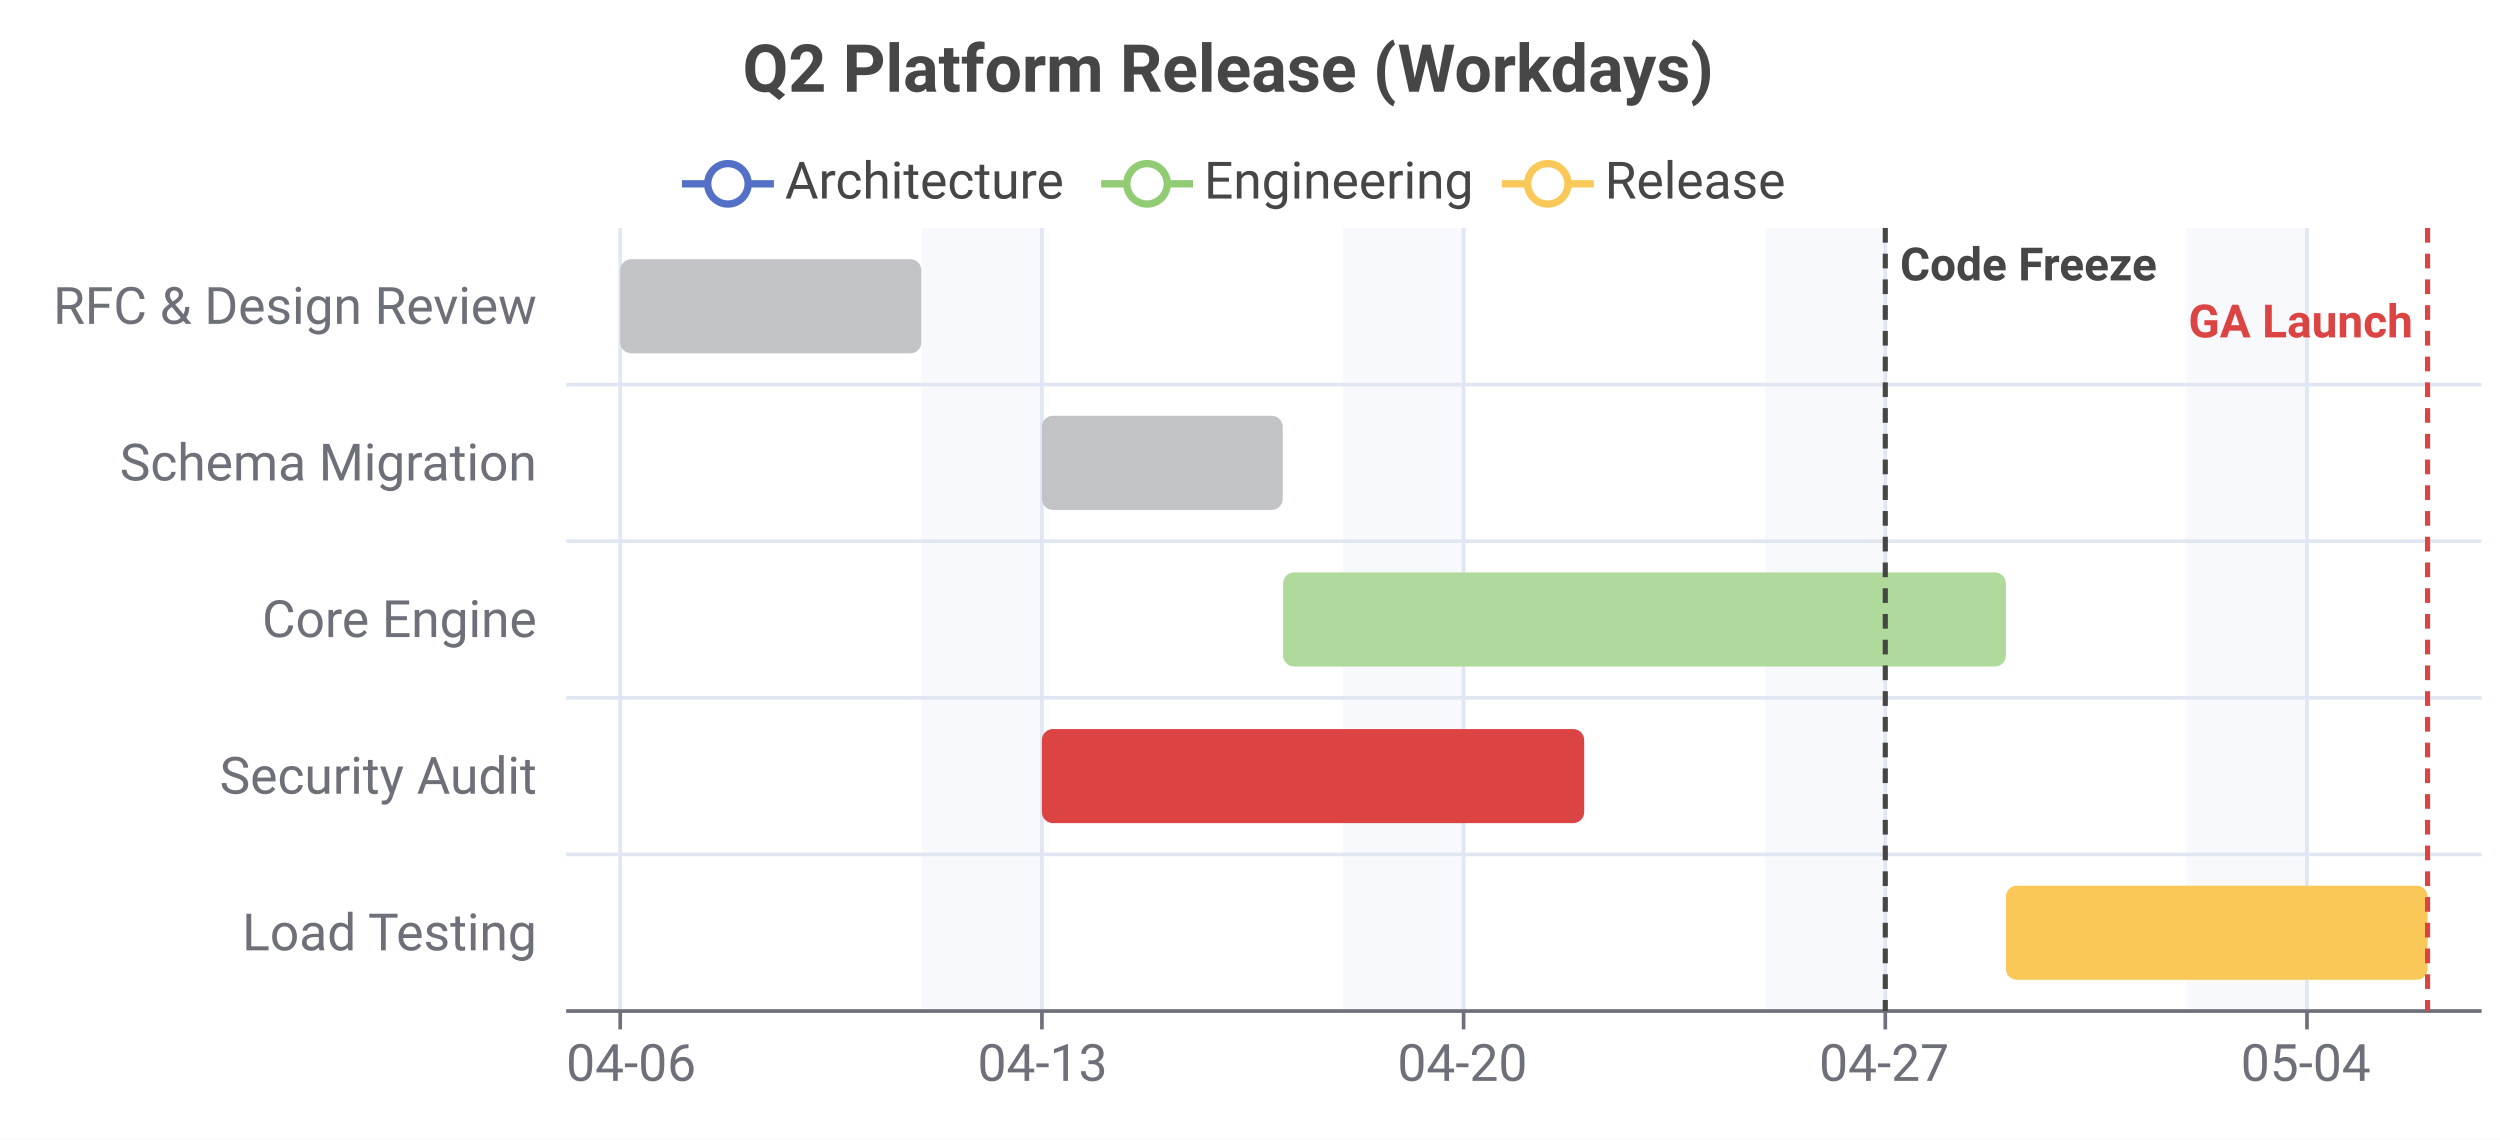
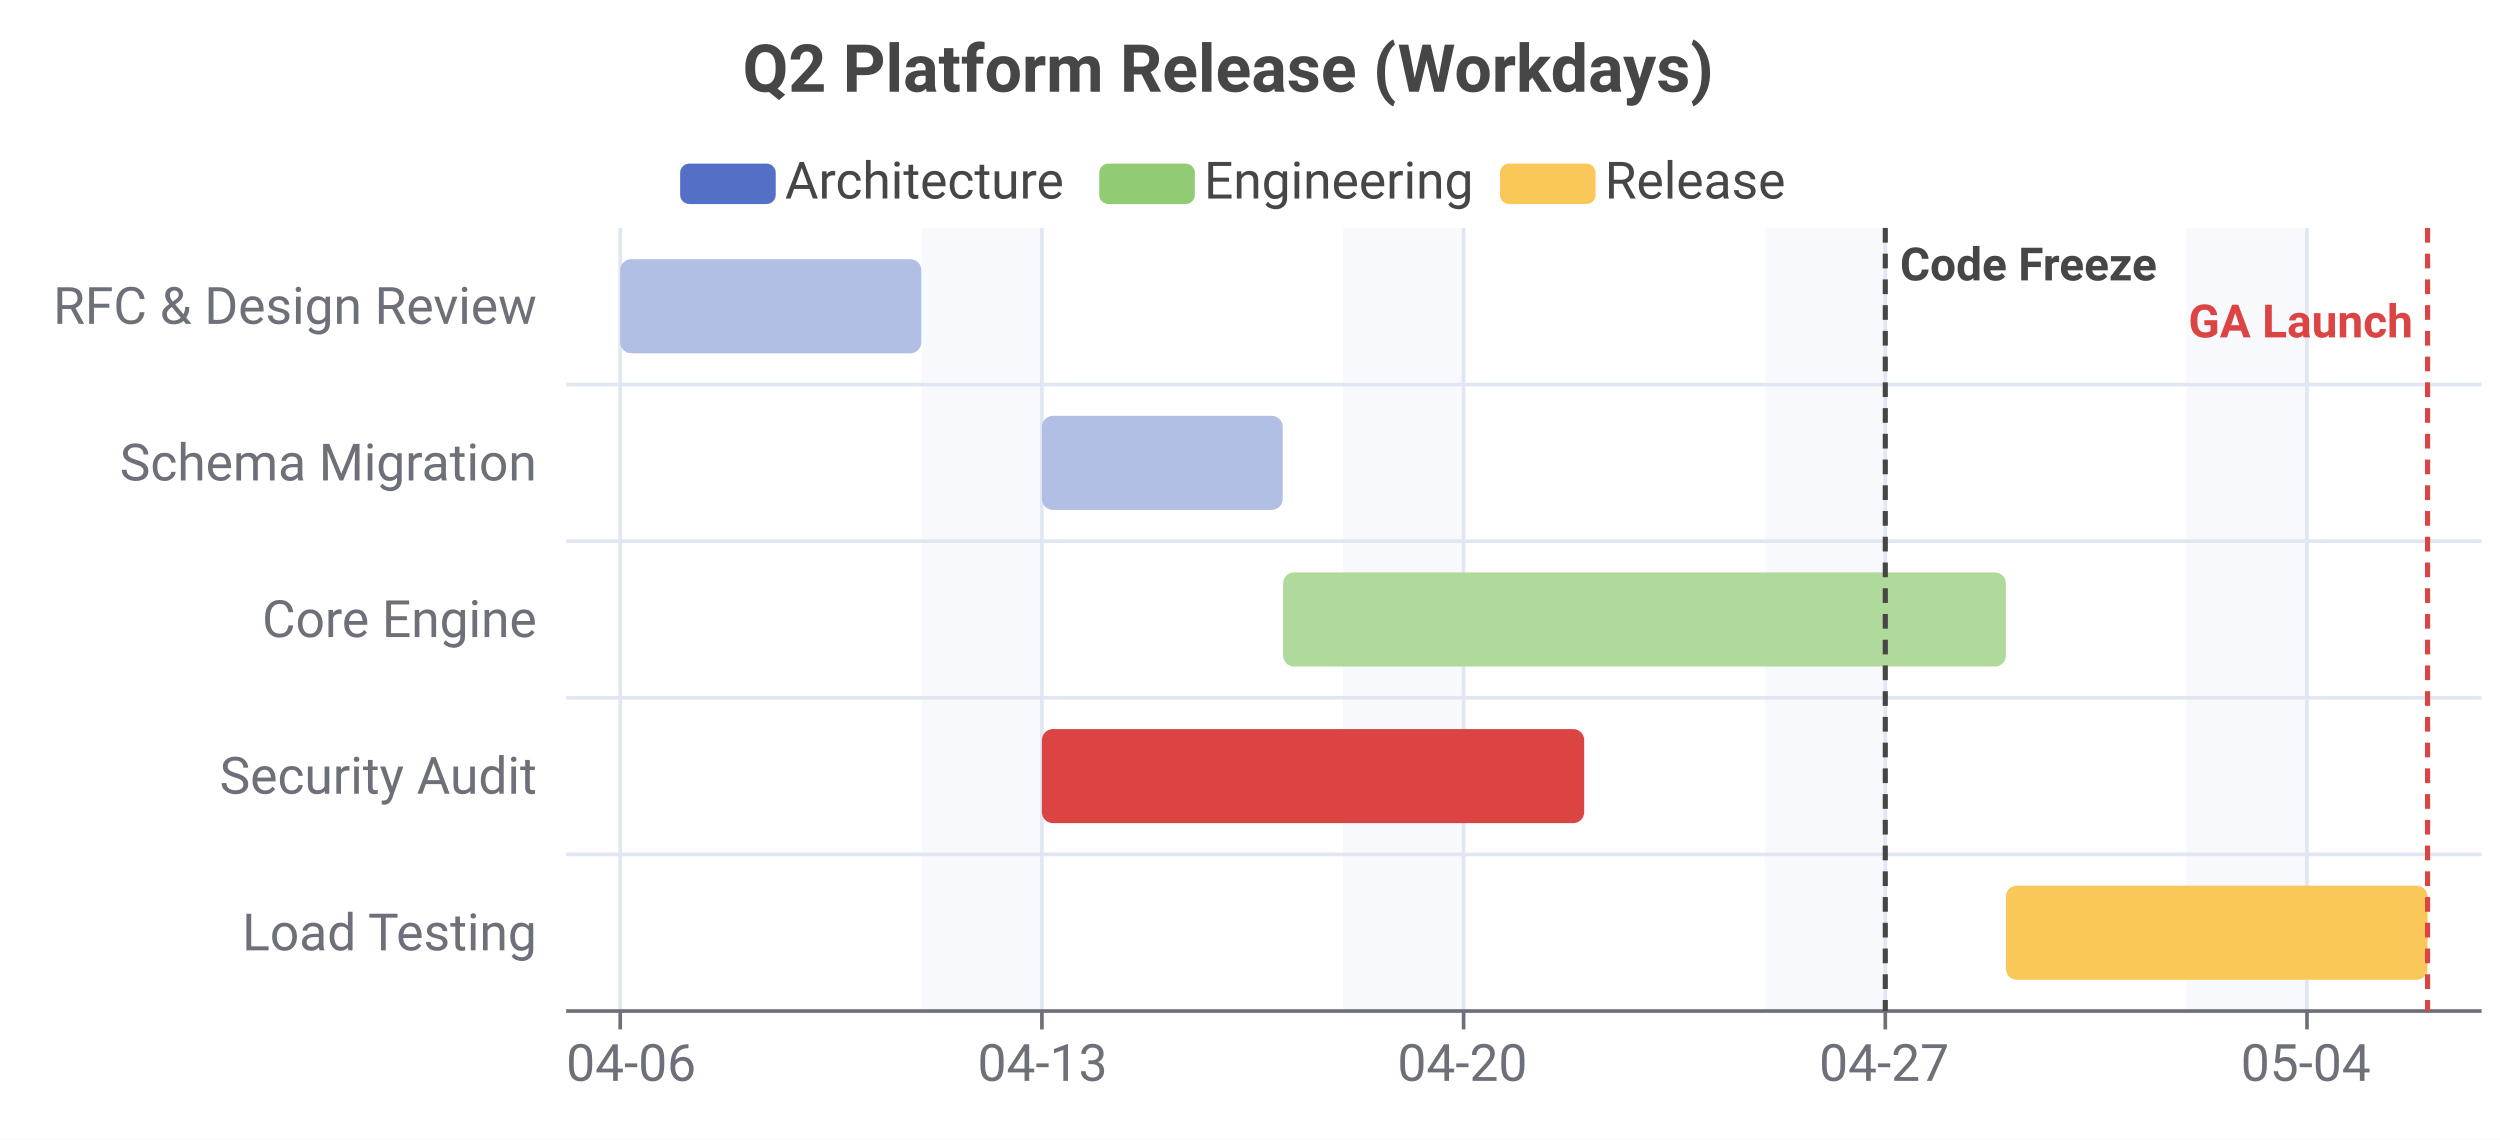
<svg xmlns="http://www.w3.org/2000/svg" width="680" height="310" viewBox="0 0 680 310">
  <rect x="0" y="0" width="680" height="310" fill="#FFFFFF" />
  <text font-size="18" x="202" y="5" dy="15" font-weight="bold" dominant-baseline="middle" font-family="Roboto" fill="#464646">
Q2 Platform Release (Workdays)
</text>
  <g>
-     <line stroke-width="2" x1="185.5" y1="50" x2="210.5" y2="50" stroke="#5470C6" />
-     <circle cx="198" cy="50" r="5.5" stroke-width="2" stroke="#5470C6" fill="#FFFFFF" />
+     <rect x="185.5" y="45" width="25" height="10" rx="2" ry="2" stroke="#5470C6" fill="#5470C6" />
    <text font-size="14" x="213.5" y="54" font-family="Roboto" fill="#464646">
Architecture
</text>
  </g>
  <g>
-     <line stroke-width="2" x1="299.5" y1="50" x2="324.5" y2="50" stroke="#91CC75" />
-     <circle cx="312" cy="50" r="5.5" stroke-width="2" stroke="#91CC75" fill="#FFFFFF" />
+     <rect x="299.5" y="45" width="25" height="10" rx="2" ry="2" stroke="#91CC75" fill="#91CC75" />
    <text font-size="14" x="327.5" y="54" font-family="Roboto" fill="#464646">
Engineering
</text>
  </g>
  <g>
-     <line stroke-width="2" x1="408.5" y1="50" x2="433.5" y2="50" stroke="#FAC858" />
-     <circle cx="421" cy="50" r="5.5" stroke-width="2" stroke="#FAC858" fill="#FFFFFF" />
+     <rect x="408.5" y="45" width="25" height="10" rx="2" ry="2" stroke="#FAC858" fill="#FAC858" />
    <text font-size="14" x="436.5" y="54" font-family="Roboto" fill="#464646">
Release
</text>
  </g>
  <rect x="250.7" y="62" width="32.8" height="213" fill="#E0E6F2" fill-opacity="0.22" />
  <rect x="365.3" y="62" width="32.8" height="213" fill="#E0E6F2" fill-opacity="0.22" />
  <rect x="480" y="62" width="32.8" height="213" fill="#E0E6F2" fill-opacity="0.22" />
  <rect x="594.7" y="62" width="32.8" height="213" fill="#E0E6F2" fill-opacity="0.22" />
  <line stroke-width="1" x1="168.7" y1="62" x2="168.7" y2="275" stroke="#E0E6F2" />
  <line stroke-width="1" x1="283.4" y1="62" x2="283.4" y2="275" stroke="#E0E6F2" />
  <line stroke-width="1" x1="398.1" y1="62" x2="398.1" y2="275" stroke="#E0E6F2" />
  <line stroke-width="1" x1="512.8" y1="62" x2="512.8" y2="275" stroke="#E0E6F2" />
  <line stroke-width="1" x1="627.5" y1="62" x2="627.5" y2="275" stroke="#E0E6F2" />
  <line stroke-width="1" x1="154" y1="104.6" x2="675" y2="104.6" stroke="#E0E6F2" />
  <line stroke-width="1" x1="154" y1="147.2" x2="675" y2="147.2" stroke="#E0E6F2" />
  <line stroke-width="1" x1="154" y1="189.8" x2="675" y2="189.8" stroke="#E0E6F2" />
  <line stroke-width="1" x1="154" y1="232.4" x2="675" y2="232.4" stroke="#E0E6F2" />
  <g>
    <g stroke="#6E7079" stroke-width="1">
      <line x1="154" y1="275" x2="675" y2="275" />
      <line x1="168.7" y1="275" x2="168.7" y2="280" />
      <line x1="283.4" y1="275" x2="283.4" y2="280" />
      <line x1="398.1" y1="275" x2="398.1" y2="280" />
      <line x1="512.8" y1="275" x2="512.8" y2="280" />
      <line x1="627.5" y1="275" x2="627.5" y2="280" />
    </g>
    <text font-size="14" x="154" y="294" font-family="Roboto" fill="#6E7079">
04-06
</text>
    <text font-size="14" x="265.9" y="294" font-family="Roboto" fill="#6E7079">
04-13
</text>
    <text font-size="14" x="380.1" y="294" font-family="Roboto" fill="#6E7079">
04-20
</text>
    <text font-size="14" x="494.8" y="294" font-family="Roboto" fill="#6E7079">
04-27
</text>
    <text font-size="14" x="609.5" y="294" font-family="Roboto" fill="#6E7079">
05-04
</text>
  </g>
  <text font-size="14" x="146" y="83.3" dominant-baseline="central" text-anchor="end" font-family="Roboto" fill="#6E7079">
RFC &amp; Design Review
</text>
  <text font-size="14" x="146" y="125.9" dominant-baseline="central" text-anchor="end" font-family="Roboto" fill="#6E7079">
Schema Migration
</text>
  <text font-size="14" x="146" y="168.5" dominant-baseline="central" text-anchor="end" font-family="Roboto" fill="#6E7079">
Core Engine
</text>
  <text font-size="14" x="146" y="211.1" dominant-baseline="central" text-anchor="end" font-family="Roboto" fill="#6E7079">
Security Audit
</text>
  <text font-size="14" x="146" y="253.7" dominant-baseline="central" text-anchor="end" font-family="Roboto" fill="#6E7079">
Load Testing
</text>
-   <rect x="168.7" y="70.5" width="81.9" height="25.6" rx="3" ry="3" fill="#C2C3C7" data-name="RFC &amp; Design Review" data-row="RFC &amp; Design Review" data-category="Architecture" data-start="2026-04-06" data-end="2026-04-11" />
-   <rect x="283.4" y="113.1" width="65.5" height="25.6" rx="3" ry="3" fill="#C2C3C7" data-name="Schema Migration" data-row="Schema Migration" data-category="Architecture" data-start="2026-04-13" data-end="2026-04-17" />
+   <rect x="168.7" y="70.5" width="81.9" height="25.6" rx="3" ry="3" fill="#B2BFE5" data-name="RFC &amp; Design Review" data-row="RFC &amp; Design Review" data-category="Architecture" data-start="2026-04-06" data-end="2026-04-11" />
+   <rect x="283.4" y="113.1" width="65.5" height="25.6" rx="3" ry="3" fill="#B2BFE5" data-name="Schema Migration" data-row="Schema Migration" data-category="Architecture" data-start="2026-04-13" data-end="2026-04-17" />
  <rect x="349" y="155.7" width="196.6" height="25.6" rx="3" ry="3" fill="#B0DA9C" data-name="Core Engine" data-row="Core Engine" data-category="Engineering" data-start="2026-04-17" data-end="2026-04-29" />
  <rect x="283.4" y="198.3" width="147.5" height="25.6" rx="3" ry="3" fill="#DC4444" data-name="Security Audit" data-row="Security Audit" data-category="Engineering" data-start="2026-04-13" data-end="2026-04-22" />
  <rect x="545.6" y="240.9" width="114.7" height="25.6" rx="3" ry="3" fill="#FAC858" data-name="Load Testing" data-row="Load Testing" data-category="Release" data-start="2026-04-29" data-end="2026-05-06" />
  <line stroke-width="1.4" x1="512.8" y1="62" x2="512.8" y2="275" stroke="#464646" stroke-dasharray="4 3" />
  <text font-size="12.5" x="516.8" y="72" font-weight="bold" dominant-baseline="central" text-anchor="start" font-family="Roboto" fill="#464646">
Code Freeze
</text>
  <line stroke-width="1.4" x1="660.3" y1="62" x2="660.3" y2="275" stroke="#DC4444" stroke-dasharray="4 3" />
  <text font-size="12.5" x="656.3" y="87.5" font-weight="bold" dominant-baseline="central" text-anchor="end" font-family="Roboto" fill="#DC4444">
GA Launch
</text>
</svg>
